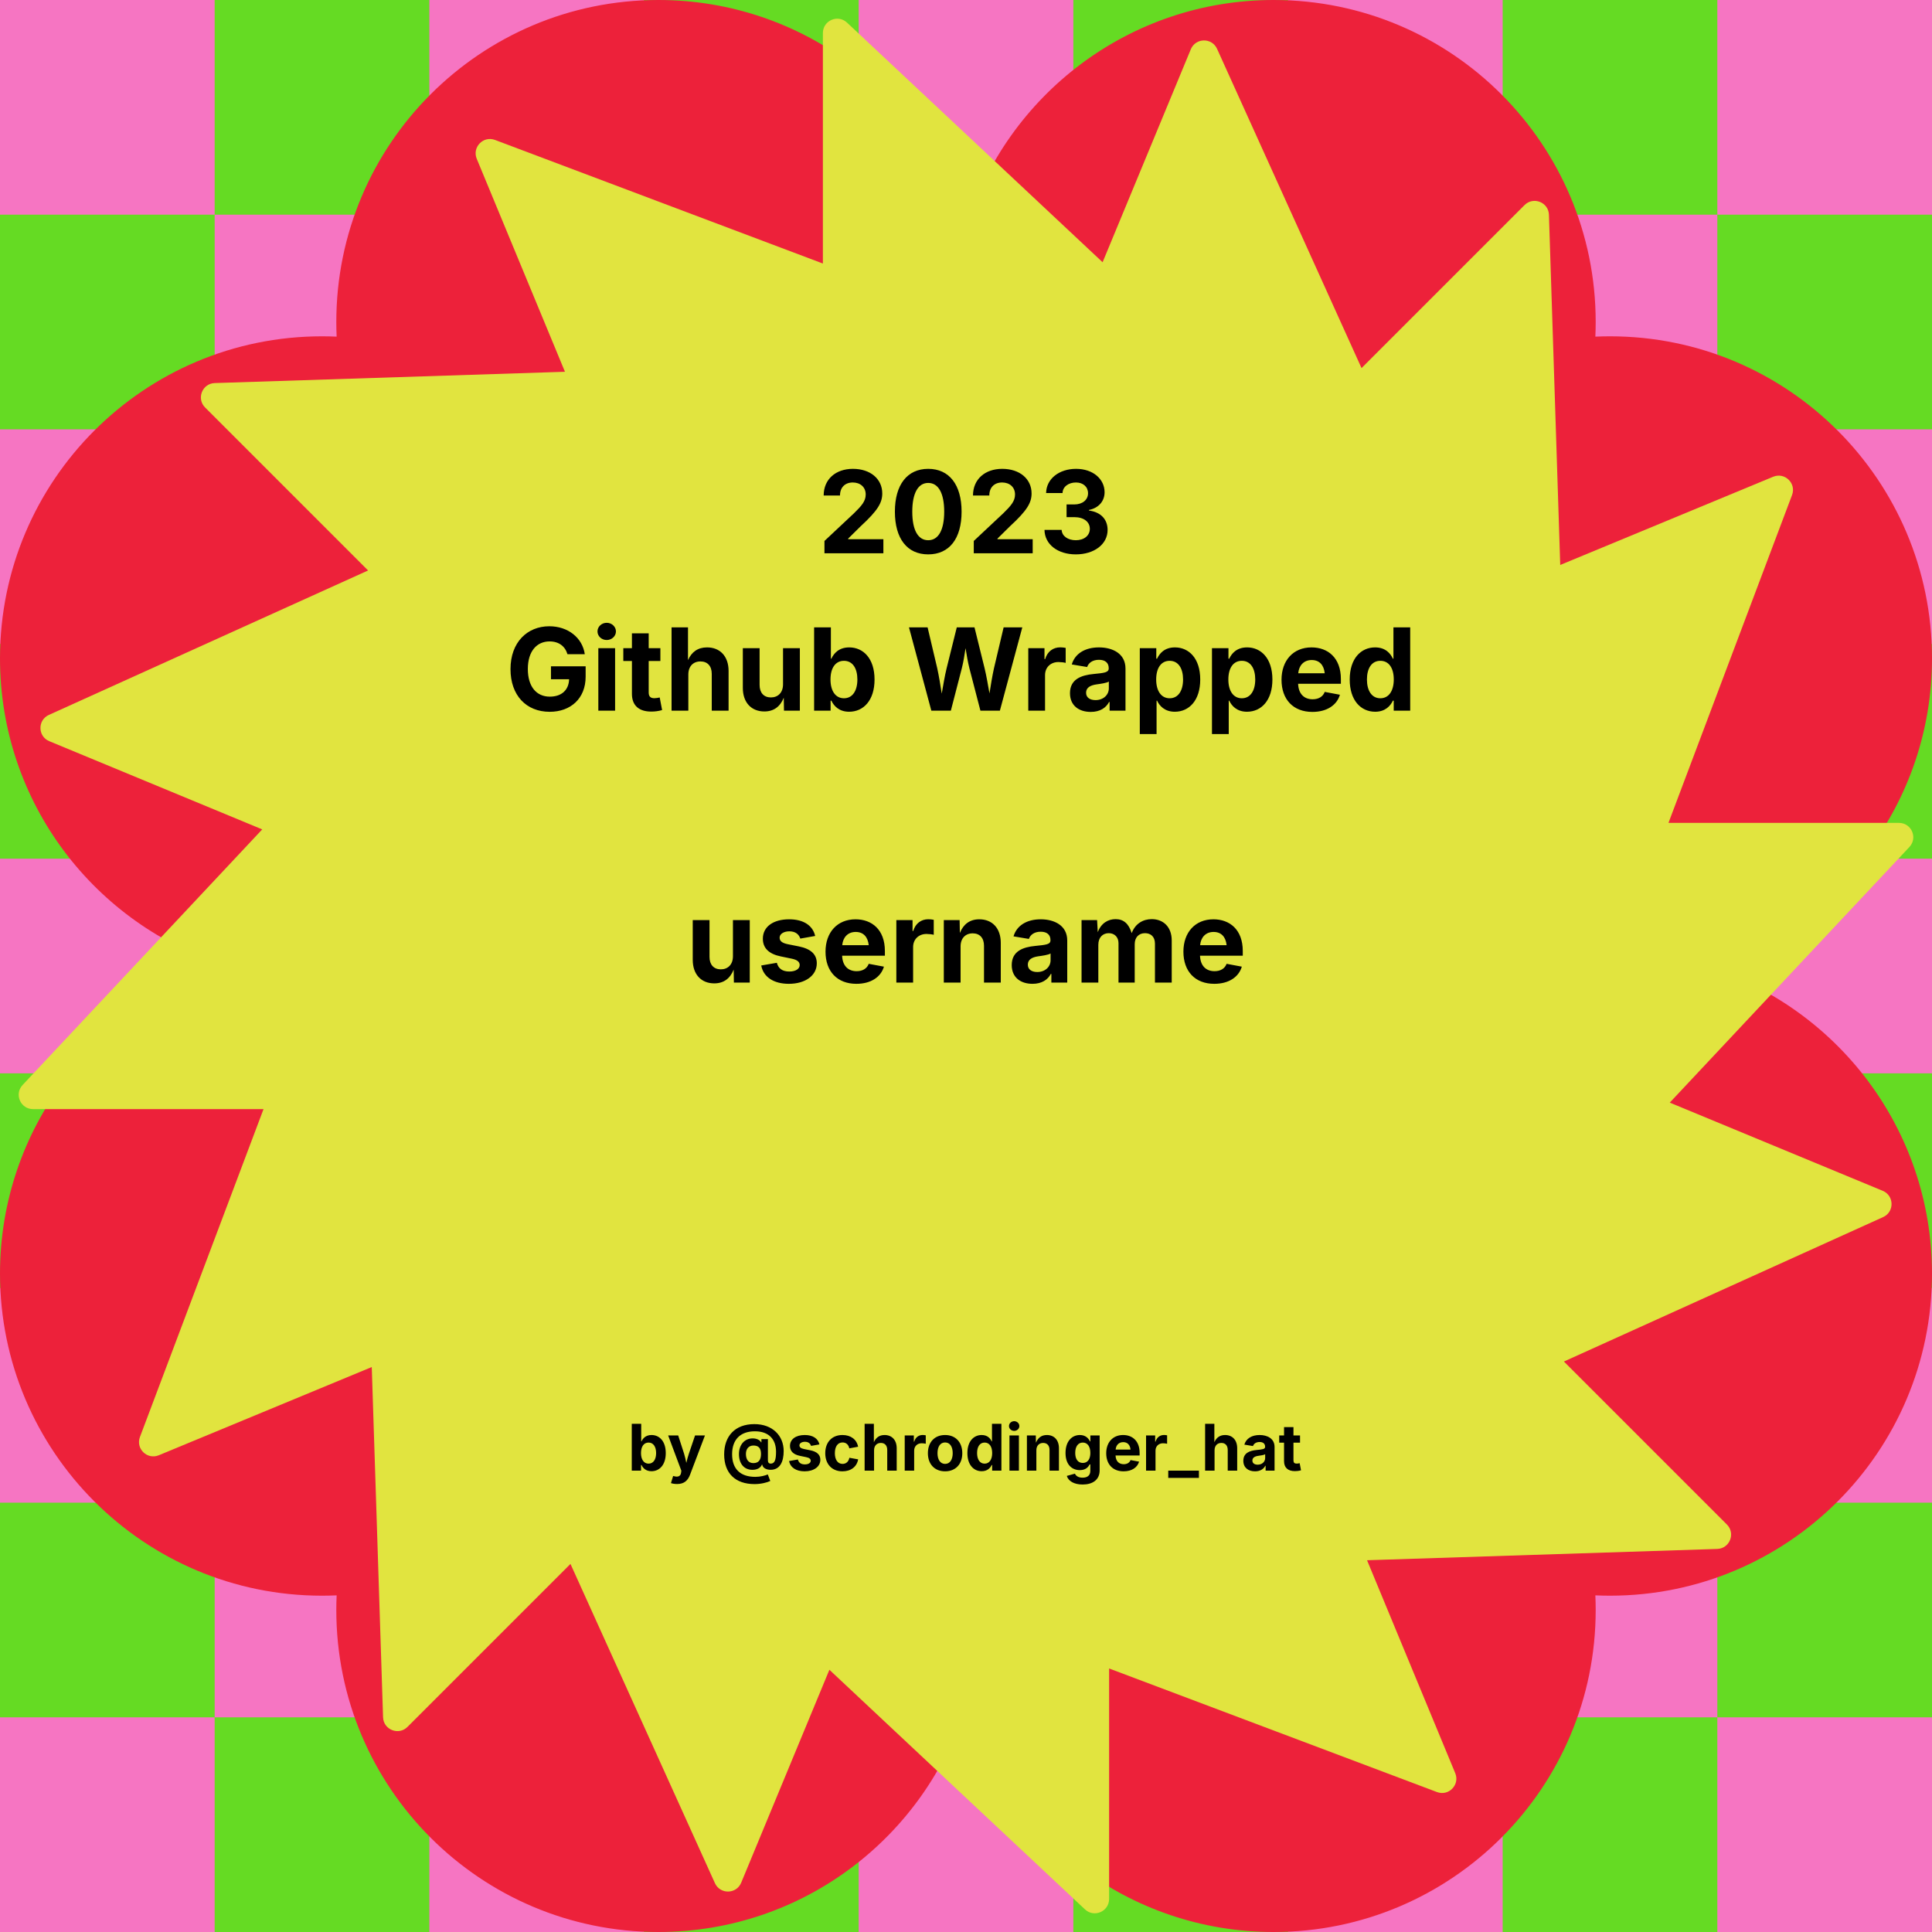
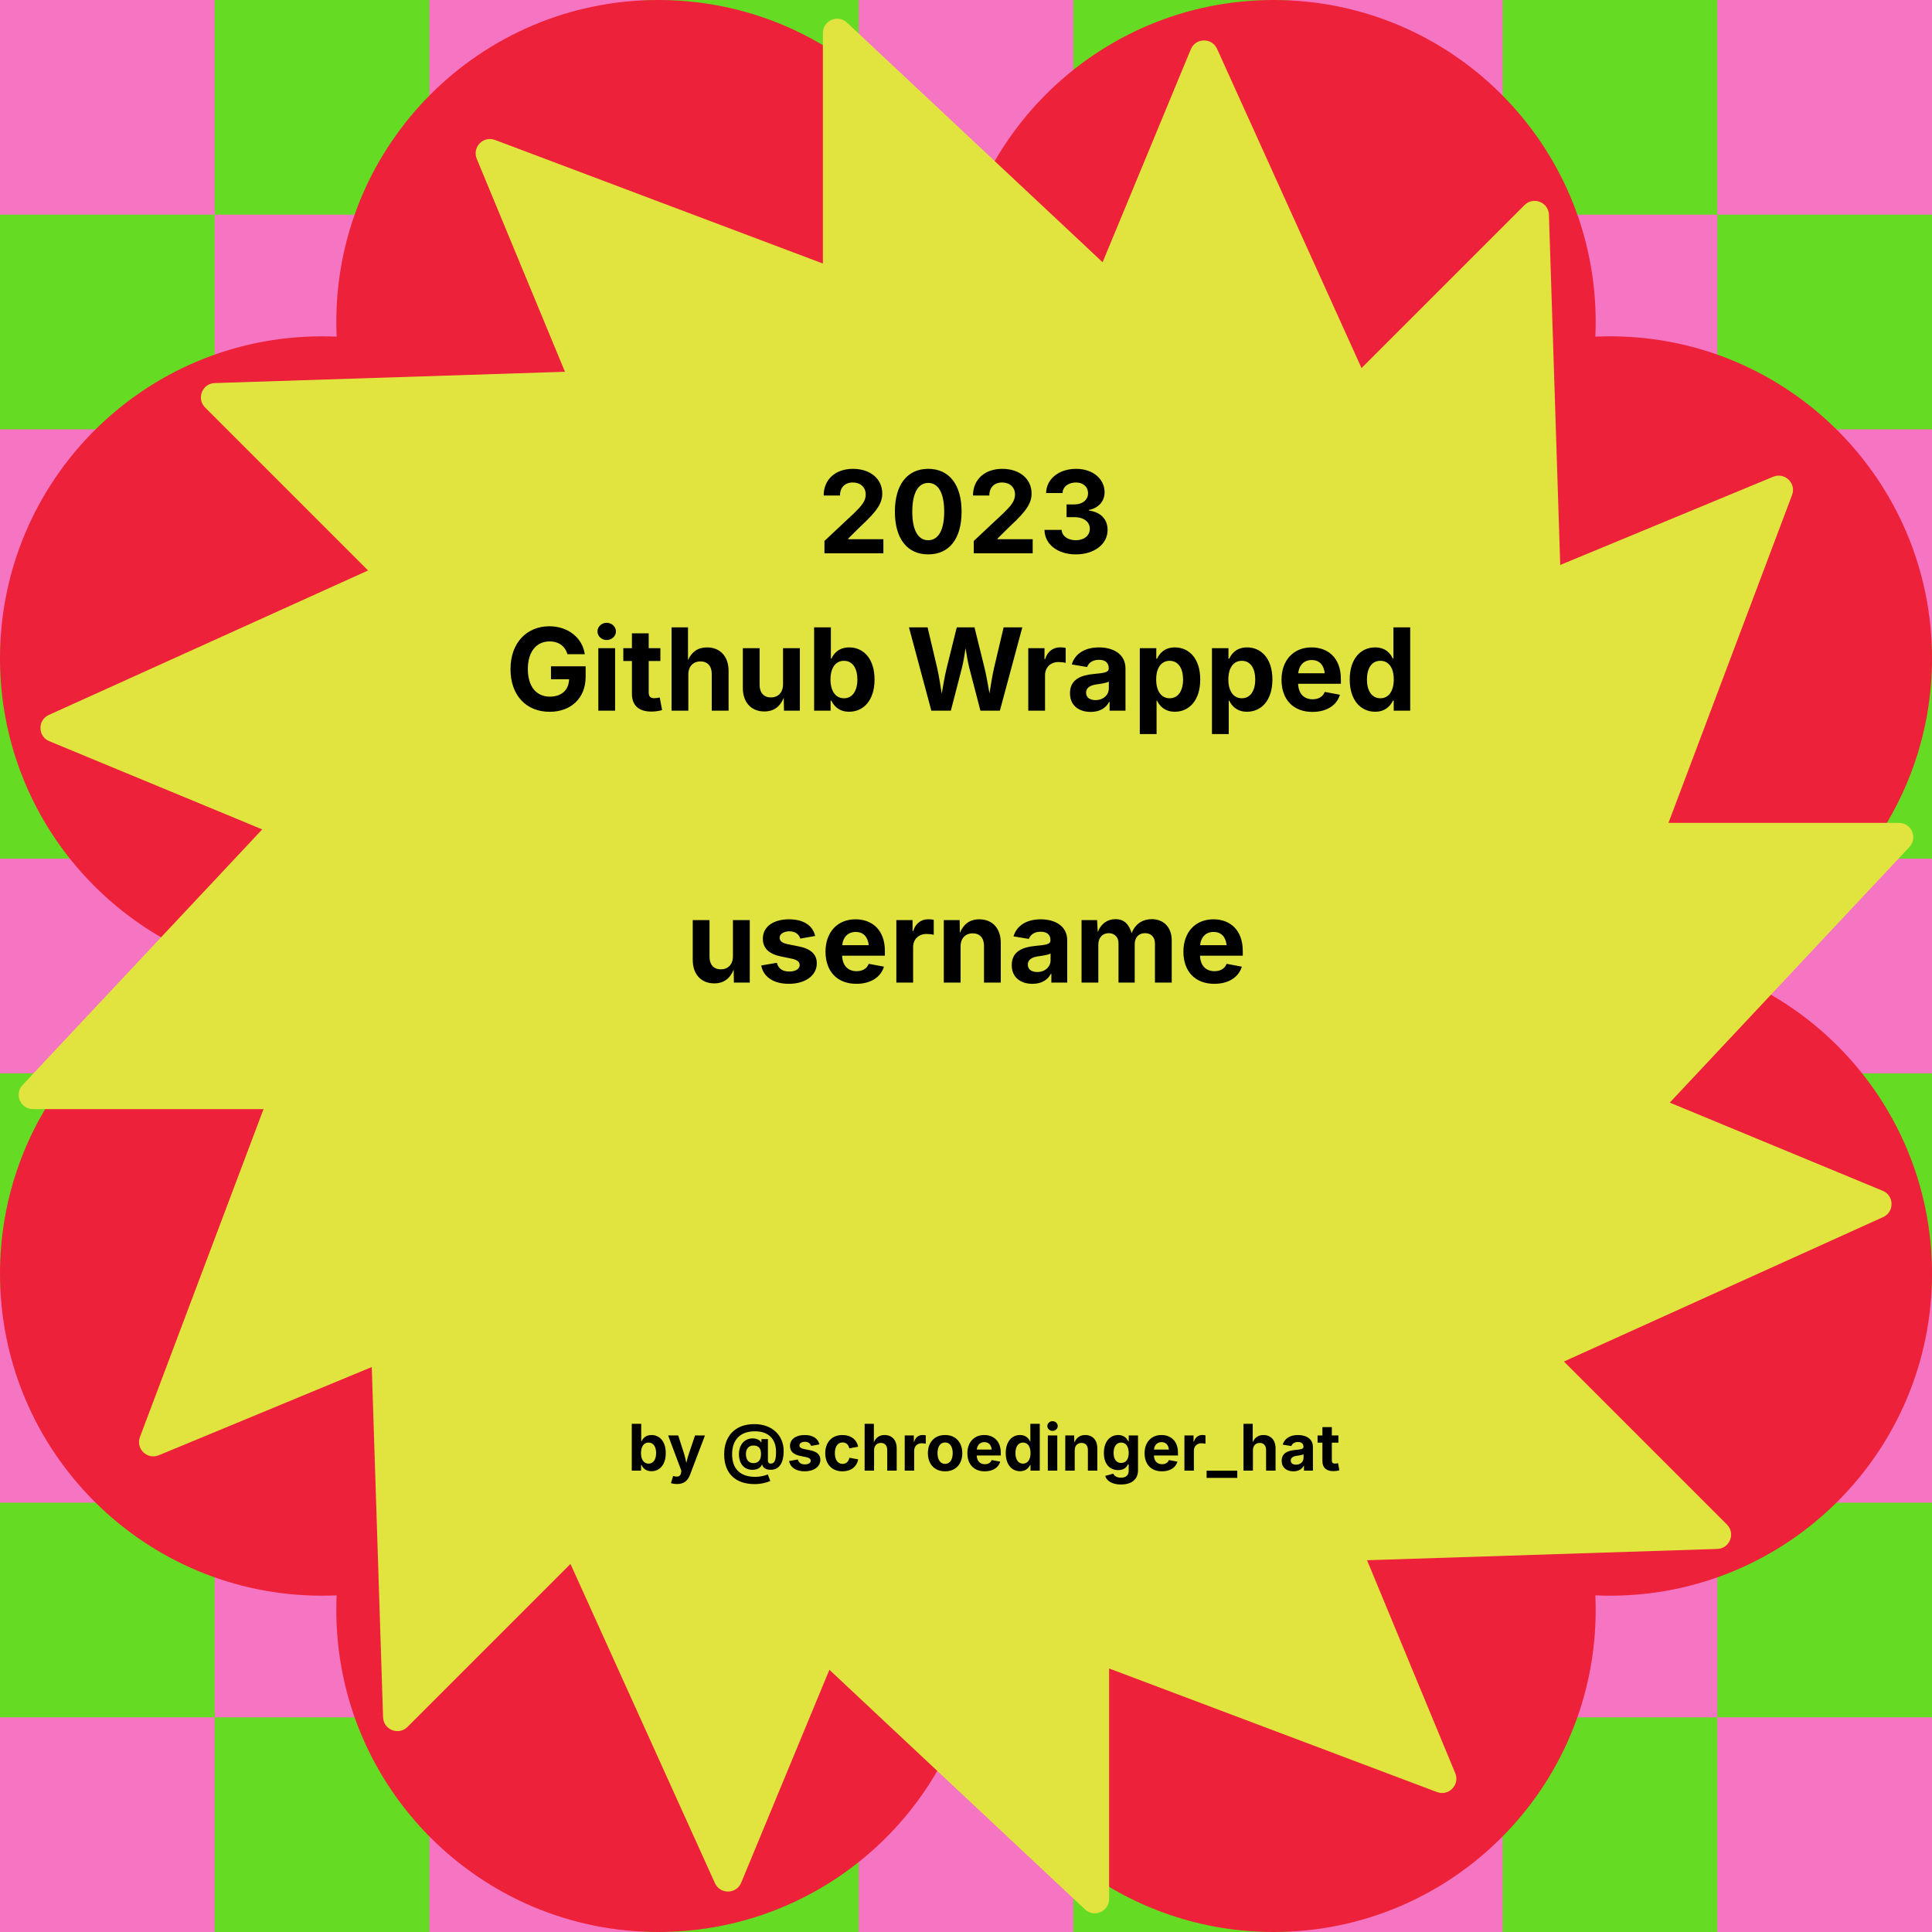
<svg xmlns="http://www.w3.org/2000/svg" width="1080" height="1080" viewBox="0 0 1080 1080" fill="none">
  <g clip-path="url(#clip0_8_3632)">
    <rect width="1080" height="1080" fill="#65DB23" />
    <g clip-path="url(#clip1_8_3632)">
      <path fill-rule="evenodd" clip-rule="evenodd" d="M0 0H120V120H0V0ZM240 120H120V240H0V360H120V480H0V600H120V720H0V840H120V960H0V1080H120V960H240V1080H360V960H480V1080H600V960H720V1080H840V960H960V1080H1080V960H960V840H1080V720H960V600H1080V480H960V360H1080V240H960V120H1080V0H960V120H840V0H720V120H600V0H480V120H360V0H240V120ZM240 240V120H360V240H240ZM240 360H120V240H240V360ZM360 360V240H480V360H360ZM360 480V360H240V480H120V600H240V720H120V840H240V960H360V840H480V960H600V840H720V960H840V840H960V720H840V600H960V480H840V360H960V240H840V120H720V240H600V120H480V240H600V360H480V480H360ZM360 600H240V480H360V600ZM480 600V480H600V600H480ZM480 720V600H360V720H240V840H360V720H480ZM600 720V600H720V720H600ZM600 720V840H480V720H600ZM720 480H840V600H720V480ZM720 360H840V240H720V360ZM720 360V480H600V360H720ZM720 720V840H840V720H720Z" fill="#F675C2" />
    </g>
    <g clip-path="url(#clip2_8_3632)">
      <path fill-rule="evenodd" clip-rule="evenodd" d="M180 892C182.742 892 185.47 891.939 188.183 891.817C188.061 894.53 188 897.258 188 900C188 999.411 268.589 1080 368 1080C448.881 1080 517.303 1026.65 540 953.228C562.697 1026.65 631.119 1080 712 1080C811.411 1080 892 999.411 892 900C892 897.258 891.939 894.53 891.817 891.817C894.53 891.939 897.258 892 900 892C999.411 892 1080 811.411 1080 712C1080 631.119 1026.65 562.697 953.228 540C1026.65 517.303 1080 448.881 1080 368C1080 268.589 999.411 188 900 188C897.258 188 894.53 188.061 891.817 188.183C891.939 185.47 892 182.742 892 180C892 80.589 811.411 0 712 0C631.119 0 562.697 53.346 540 126.772C517.303 53.346 448.881 0 368 0C268.589 0 188 80.589 188 180C188 182.742 188.061 185.47 188.183 188.183C185.47 188.061 182.742 188 180 188C80.589 188 0 268.589 0 368C0 448.881 53.346 517.303 126.772 540C53.346 562.697 0 631.119 0 712C0 811.411 80.589 892 180 892Z" fill="#ED213A" />
    </g>
    <path fill-rule="evenodd" clip-rule="evenodd" d="M473.471 12.63C468.361 7.84 459.999 11.463 459.999 18.466V147.315L276.719 78.233C270.165 75.763 263.826 82.31 266.506 88.78L315.815 207.821L120.049 214.136C113.049 214.361 109.698 222.836 114.65 227.788L205.76 318.898L27.313 399.649C20.933 402.536 21.079 411.648 27.55 414.328L146.59 463.636L12.629 606.529C7.839 611.638 11.462 620 18.465 620H147.314L78.232 803.28C75.762 809.834 82.309 816.173 88.779 813.493L207.82 764.185L214.135 959.95C214.36 966.95 222.835 970.301 227.787 965.349L318.897 874.239L399.648 1052.69C402.535 1059.07 411.647 1058.92 414.327 1052.45L463.635 933.409L606.528 1067.37C611.637 1072.16 619.999 1068.54 619.999 1061.53V932.686L803.279 1001.77C809.833 1004.24 816.172 997.691 813.492 991.22L764.184 872.18L959.949 865.865C966.949 865.639 970.3 857.164 965.348 852.212L874.238 761.102L1052.69 680.352C1059.07 677.465 1058.92 668.352 1052.45 665.672L933.408 616.364L1067.37 473.472C1072.16 468.362 1068.54 460 1061.53 460H932.685L1001.77 276.72C1004.24 270.166 997.69 263.827 991.219 266.507L872.179 315.815L865.864 120.05C865.638 113.05 857.163 109.699 852.211 114.651L761.101 205.761L680.351 27.314C677.463 20.933 668.351 21.08 665.671 27.551L616.363 146.591L473.471 12.63Z" fill="#E1E43F" />
    <text fill="black" xml:space="preserve" style="white-space: pre" font-family="Inter" font-size="64" font-weight="bold" letter-spacing="0em">
      <tspan x="282.438" y="397.273">Github Wrapped</tspan>
    </text>
    <text fill="black" xml:space="preserve" style="white-space: pre" font-family="Inter" font-size="64" font-weight="bold" letter-spacing="0em">
      <tspan x="457" y="309.273">2023</tspan>
    </text>
    <text fill="black" xml:space="preserve" style="white-space: pre" font-family="Inter" font-size="64" font-weight="bold" letter-spacing="0em">
      <tspan x="383.25" y="549.273">username</tspan>
    </text>
    <text fill="black" xml:space="preserve" style="white-space: pre" font-family="Inter" font-size="36" font-weight="bold" letter-spacing="0em">
-       <tspan x="350.914" y="822.091">by @schrodinger_hat</tspan>
+       <tspan x="350.914" y="822.091">by @schroedinger_hat</tspan>
    </text>
  </g>
  <defs>
    <clipPath id="clip0_8_3632">
      <rect width="1080" height="1080" fill="white" />
    </clipPath>
    <clipPath id="clip1_8_3632">
      <rect width="1080" height="1080" fill="white" />
    </clipPath>
    <clipPath id="clip2_8_3632">
      <rect width="1080" height="1080" fill="white" />
    </clipPath>
  </defs>
</svg>
